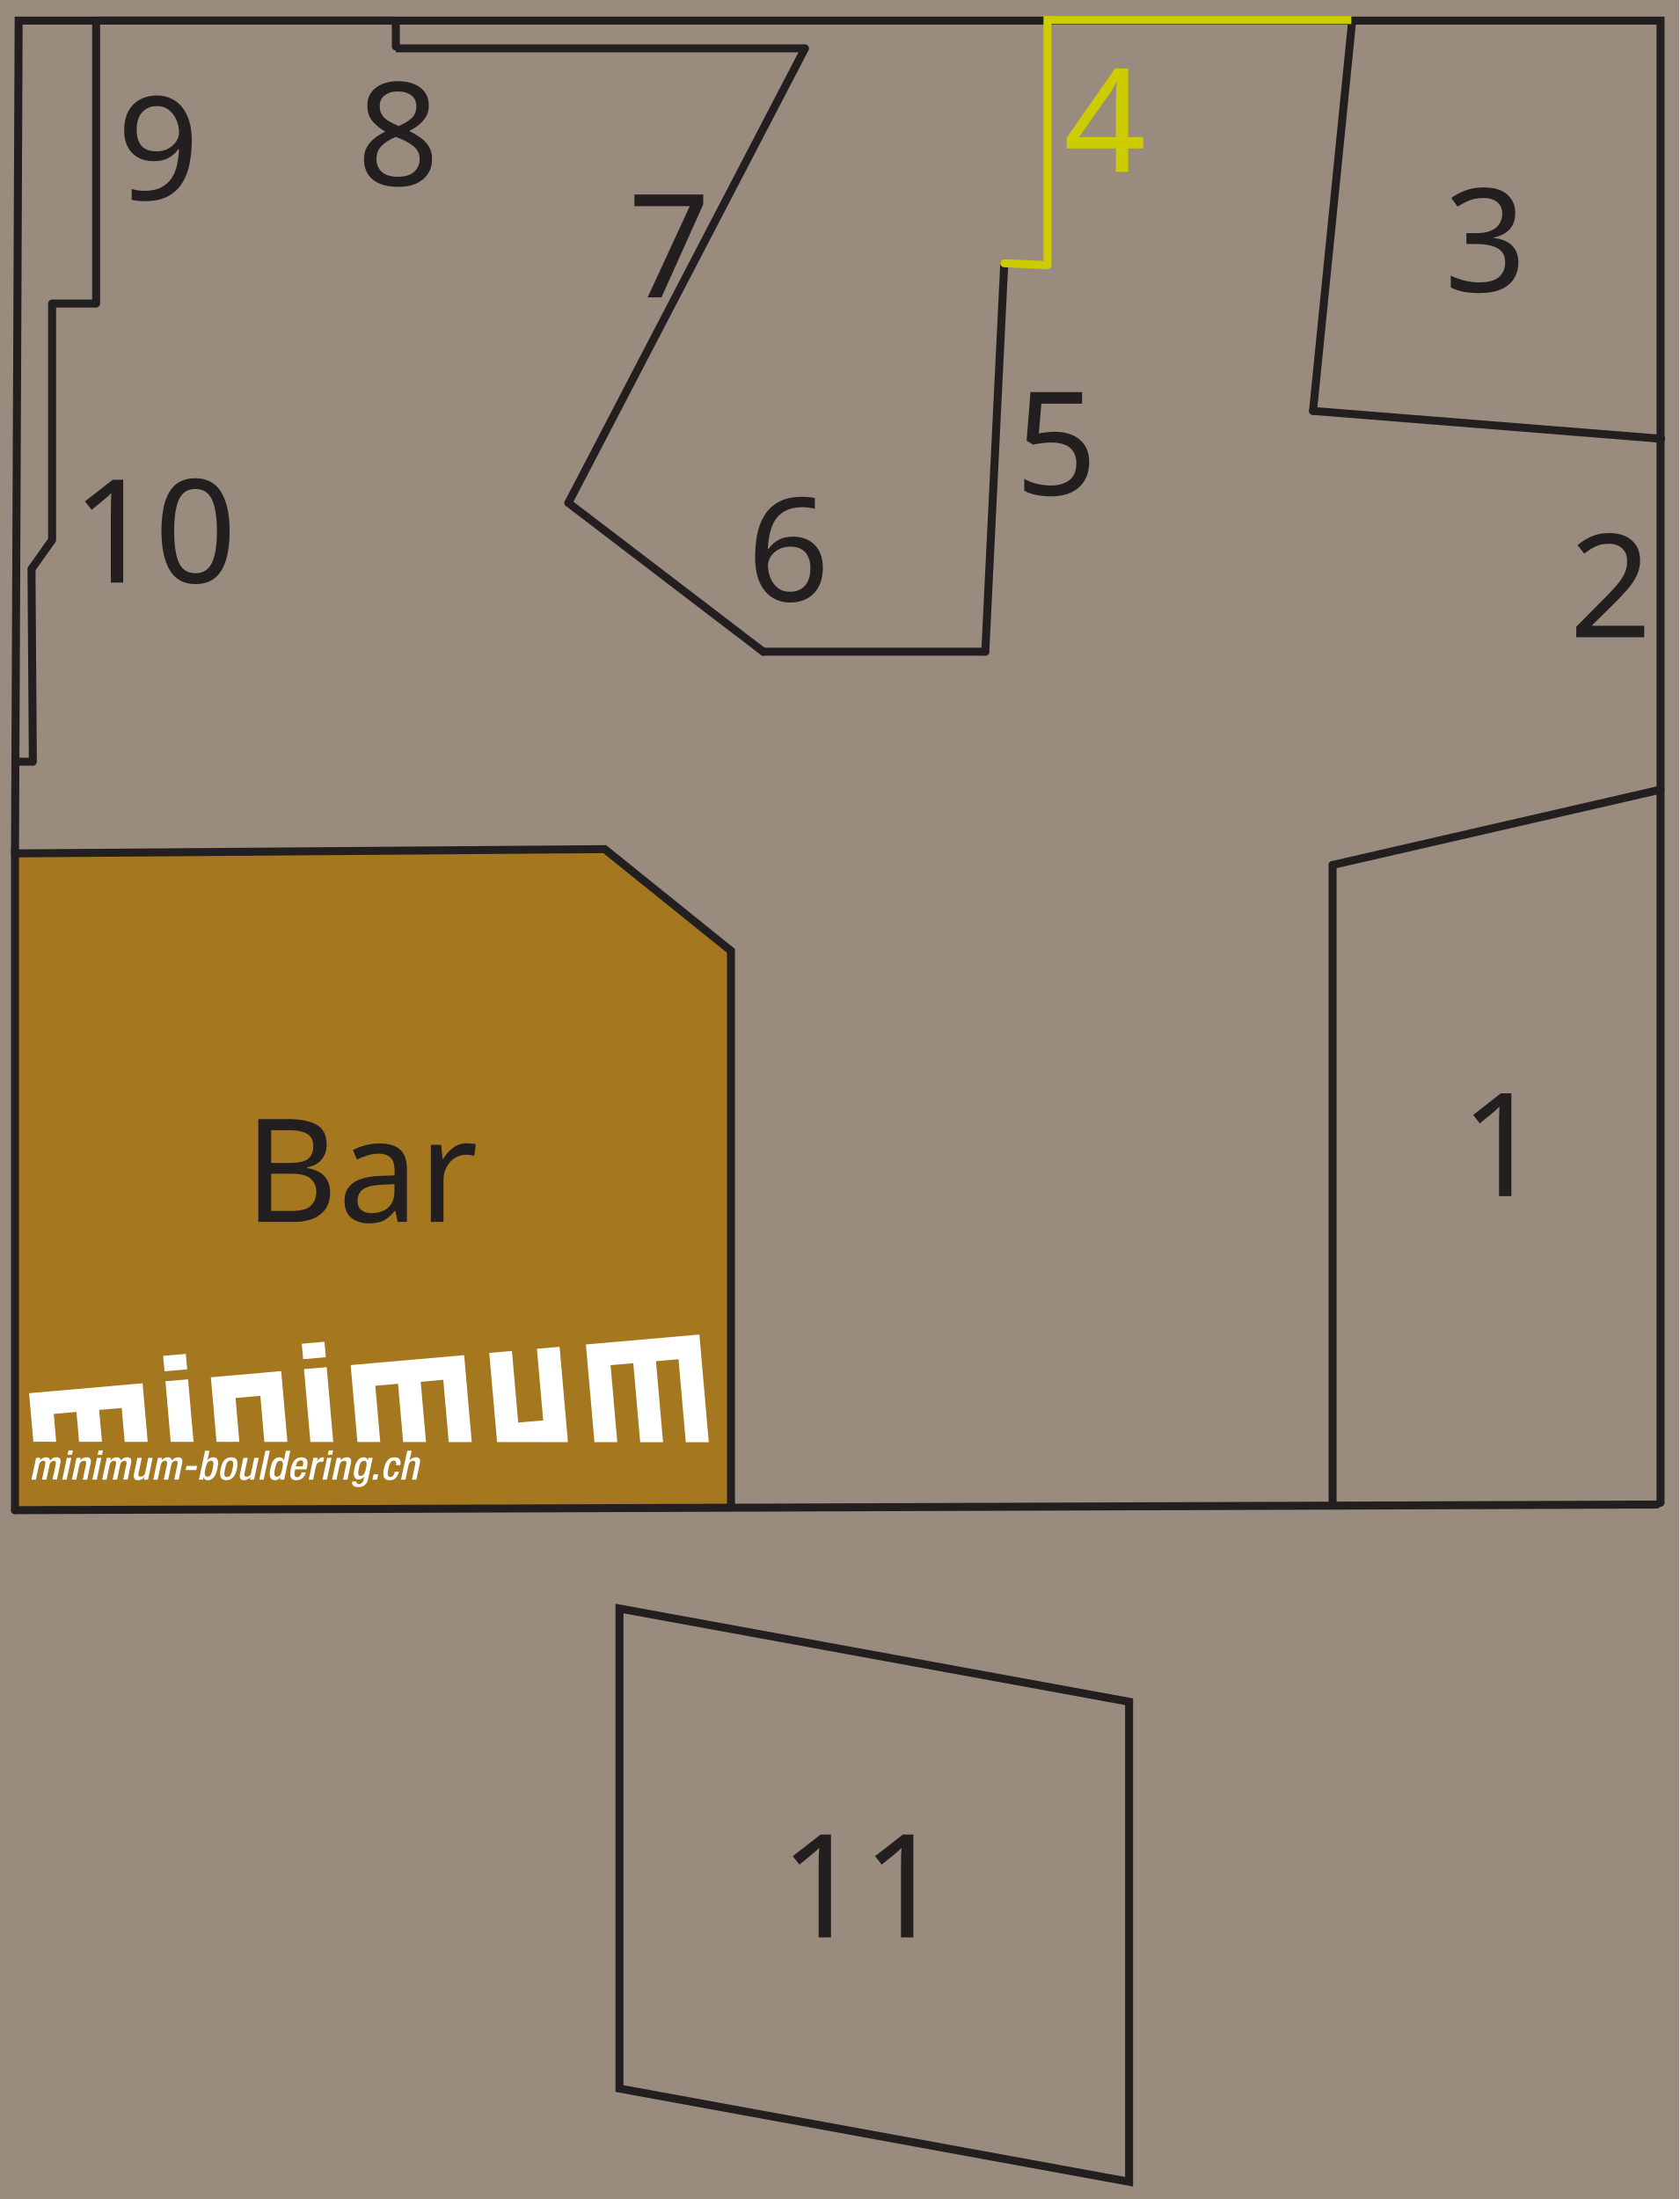
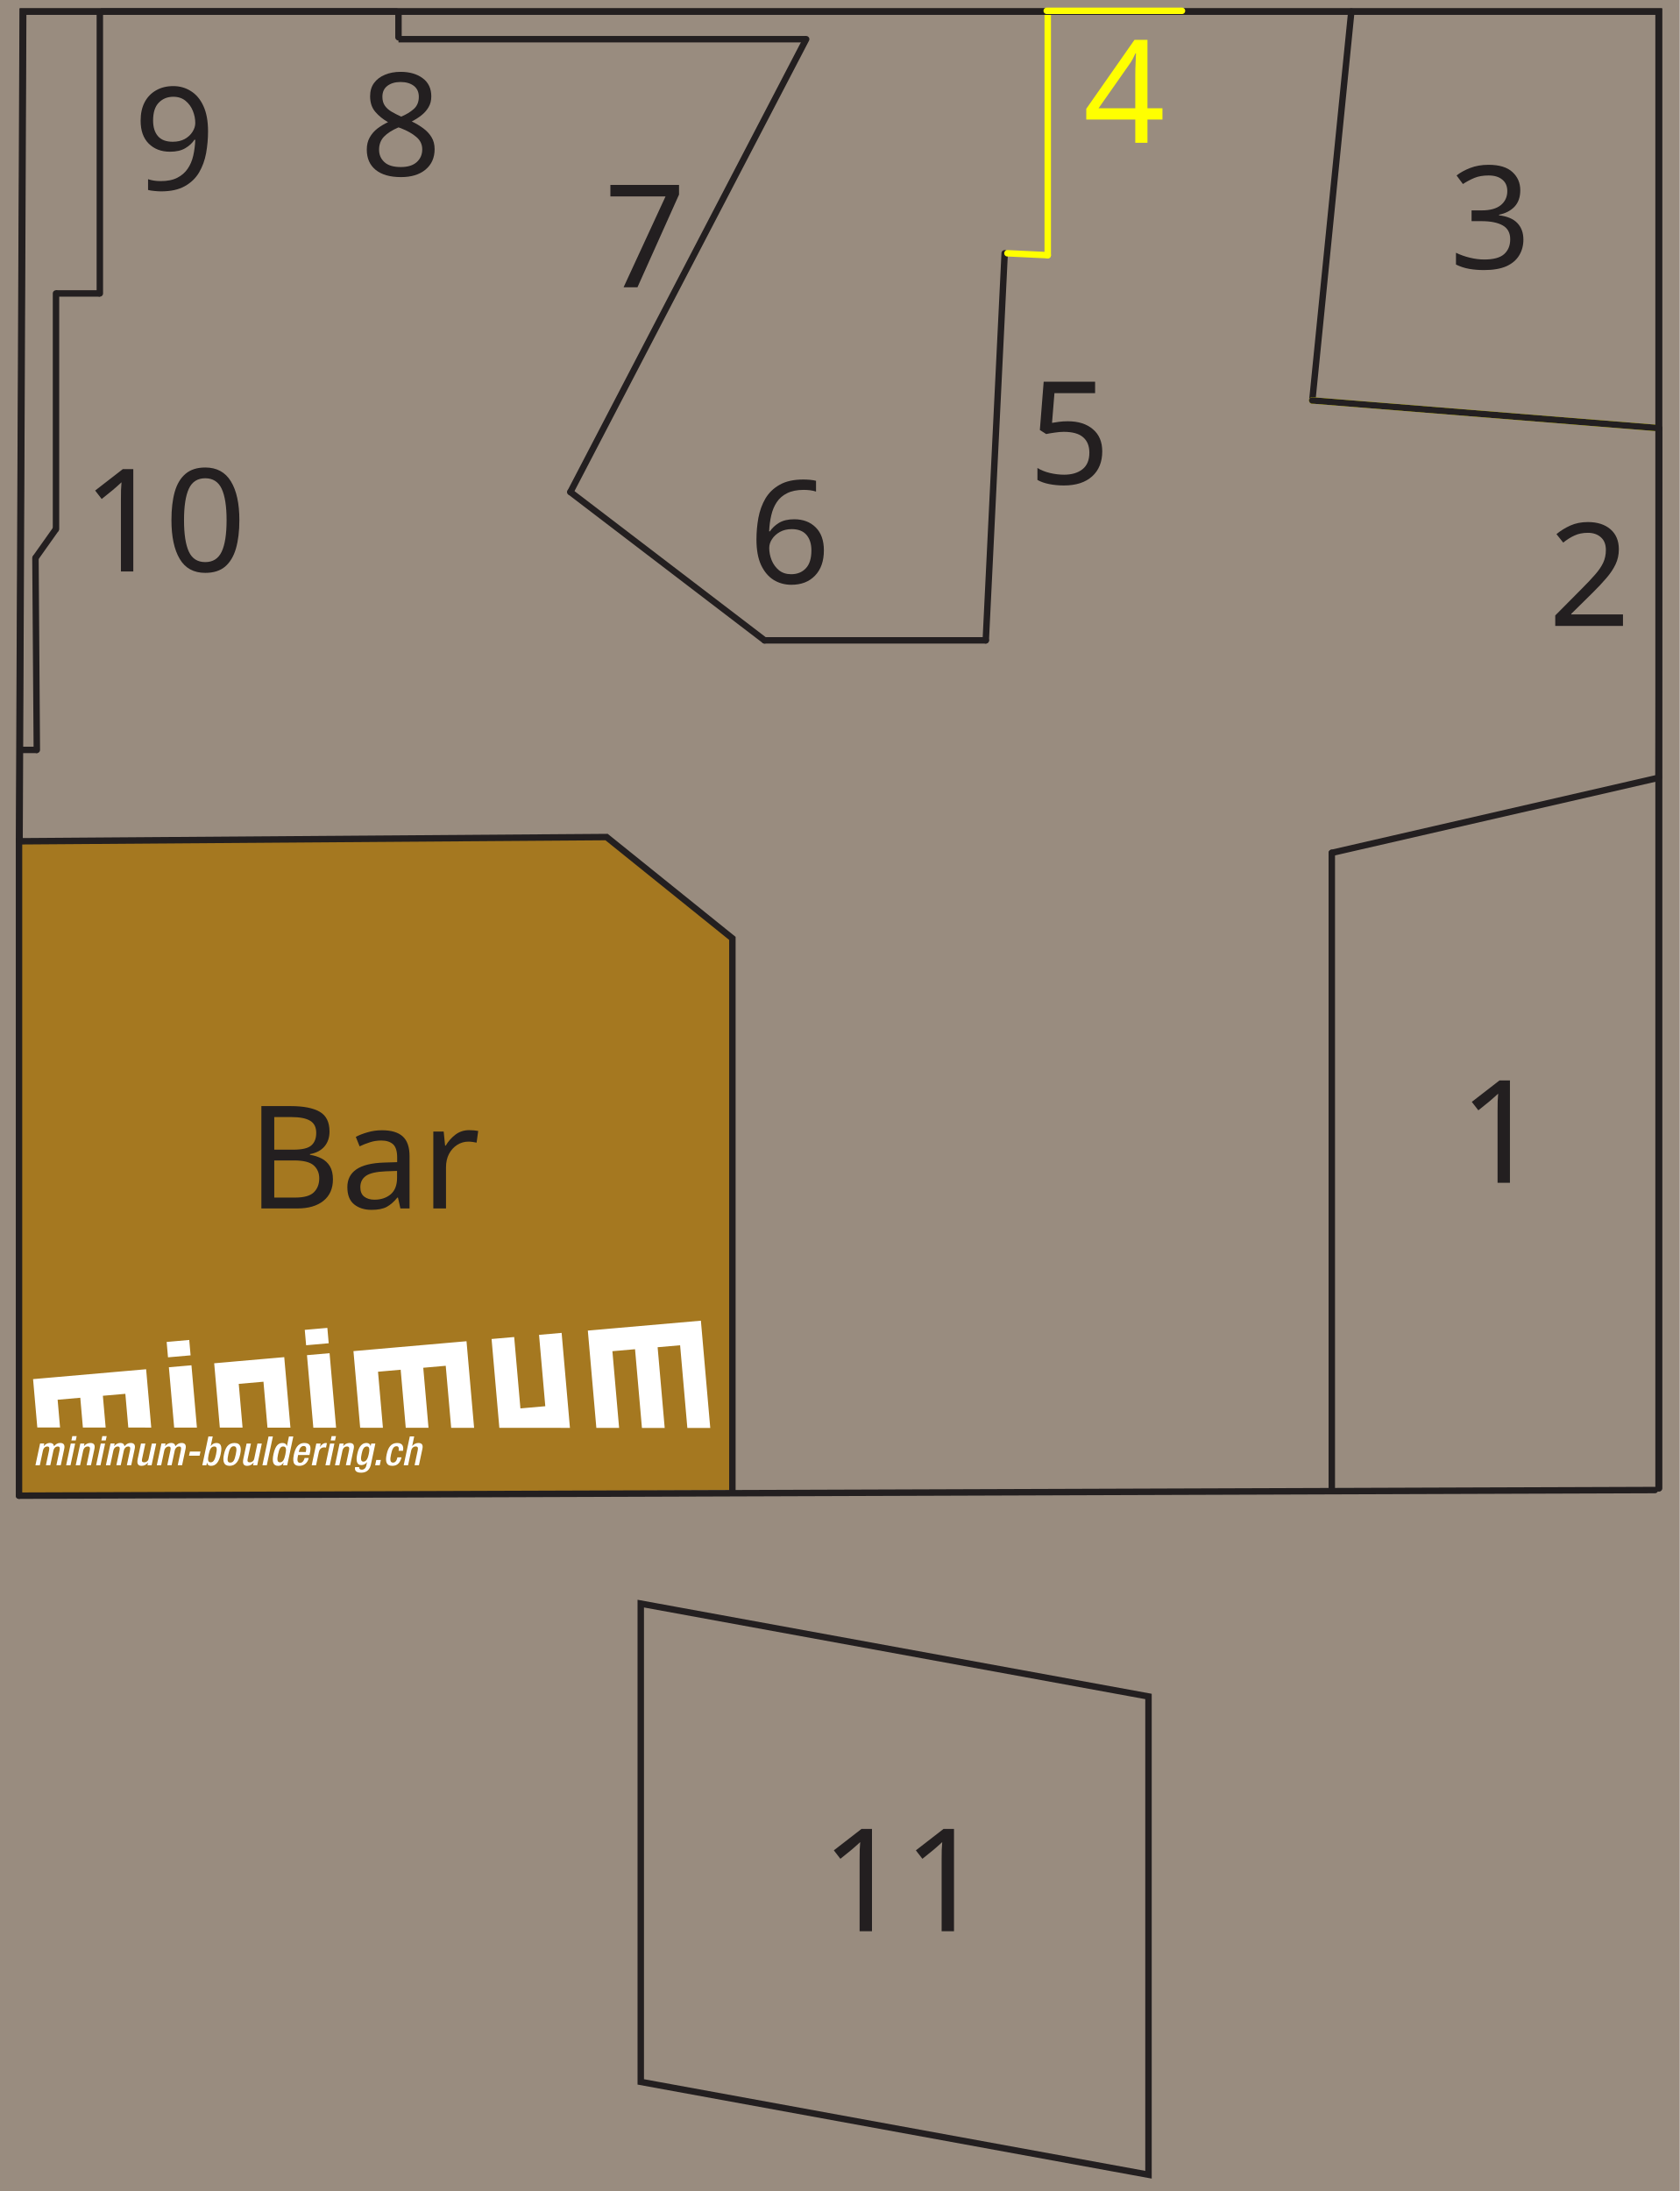
- <svg xmlns="http://www.w3.org/2000/svg" xmlns:xlink="http://www.w3.org/1999/xlink" version="1.1" id="Layer_1" x="0px" y="0px" width="210px" height="275px" viewBox="0 0 210 275" enable-background="new 0 0 210 275" xml:space="preserve">
-   <rect fill="#998C7F" width="210" height="275" />
-   <polyline fill="#A57820" stroke="#231F20" stroke-linecap="round" points="1.875,188.857 1.875,106.723 75.625,106.191   91.415,118.909 91.415,188.152 " />
-   <path fill="none" stroke="#231F20" d="M1.875,94.029" />
-   <path fill="none" stroke="#231F20" d="M1.875,114.418" />
-   <line fill="none" stroke="#231F20" x1="1.926" y1="95.255" x2="4.169" y2="95.253" />
-   <line fill="none" stroke="#231F20" stroke-linecap="round" x1="4.109" y1="95.253" x2="3.938" y2="71.161" />
-   <line fill="none" stroke="#231F20" x1="3.938" y1="71.161" x2="6.517" y2="67.522" />
-   <line fill="none" stroke="#231F20" stroke-linecap="round" x1="6.517" y1="67.522" x2="6.517" y2="37.96" />
-   <line fill="none" stroke="#231F20" x1="6.517" y1="37.96" x2="12.02" y2="37.96" />
-   <line fill="none" stroke="#231F20" stroke-linecap="round" x1="12.02" y1="37.96" x2="12.02" y2="2.932" />
-   <line fill="none" stroke="#231F20" stroke-linecap="round" x1="49.503" y1="2.932" x2="49.503" y2="5.81" />
-   <line fill="none" stroke="#231F20" x1="49.503" y1="6.049" x2="100.676" y2="6.049" />
-   <line fill="none" stroke="#231F20" stroke-linecap="round" x1="100.676" y1="6.049" x2="71.082" y2="62.886" />
-   <line fill="none" stroke="#231F20" stroke-linecap="round" x1="71.082" y1="62.886" x2="95.453" y2="81.5" />
-   <line fill="none" stroke="#231F20" stroke-linecap="round" x1="95.453" y1="81.5" x2="123.22" y2="81.5" />
-   <line fill="none" stroke="#231F20" stroke-linecap="round" x1="123.22" y1="81.5" x2="125.593" y2="32.92" />
-   <line fill="none" stroke="#CCCC00" stroke-linecap="round" x1="125.593" y1="32.92" x2="130.997" y2="33.161" />
-   <line fill="none" stroke="#231F20" stroke-linecap="round" x1="169.104" y1="2.578" x2="164.205" y2="51.39" />
-   <line fill="none" stroke="#231F20" stroke-linecap="round" x1="164.205" y1="51.39" x2="207.734" y2="54.868" />
-   <line fill="none" stroke="#231F20" stroke-linecap="round" x1="166.653" y1="108.174" x2="166.653" y2="188.152" />
-   <line fill="none" stroke="#231F20" stroke-linecap="round" x1="166.653" y1="108.174" x2="207.667" y2="98.75" />
+ <svg xmlns="http://www.w3.org/2000/svg" xmlns:xlink="http://www.w3.org/1999/xlink" version="1.1" id="Layer_1" x="0px" y="0px" width="260.787px" height="340.158px" viewBox="0 0 260.787 340.158" enable-background="new 0 0 260.787 340.158" xml:space="preserve">
+   <rect fill="#998C7F" width="260.787" height="340.158" />
+   <polyline fill="#A57820" stroke="#231F20" stroke-linecap="round" points="2.952,232.207 2.952,130.612 94.177,129.955   113.708,145.686 113.708,231.334 " />
+   <path fill="none" stroke="#231F20" d="M2.952,114.91" />
+   <path fill="none" stroke="#231F20" d="M2.952,140.13" />
+   <line fill="none" stroke="#231F20" x1="3.016" y1="116.427" x2="5.791" y2="116.425" />
+   <line fill="none" stroke="#231F20" stroke-linecap="round" x1="5.717" y1="116.425" x2="5.504" y2="86.625" />
+   <line fill="none" stroke="#231F20" x1="5.504" y1="86.625" x2="8.695" y2="82.124" />
+   <line fill="none" stroke="#231F20" stroke-linecap="round" x1="8.695" y1="82.124" x2="8.695" y2="45.557" />
+   <line fill="none" stroke="#231F20" x1="8.695" y1="45.557" x2="15.501" y2="45.557" />
+   <line fill="none" stroke="#231F20" stroke-linecap="round" x1="15.501" y1="45.557" x2="15.501" y2="2.229" />
+   <line fill="none" stroke="#231F20" stroke-linecap="round" x1="61.866" y1="2.229" x2="61.866" y2="5.79" />
+   <line fill="none" stroke="#231F20" x1="61.866" y1="6.084" x2="125.163" y2="6.084" />
+   <line fill="none" stroke="#231F20" stroke-linecap="round" x1="125.163" y1="6.084" x2="88.557" y2="76.388" />
+   <line fill="none" stroke="#231F20" stroke-linecap="round" x1="88.557" y1="76.388" x2="118.703" y2="99.414" />
+   <line fill="none" stroke="#231F20" stroke-linecap="round" x1="118.703" y1="99.414" x2="153.048" y2="99.414" />
+   <line fill="none" stroke="#231F20" stroke-linecap="round" x1="153.048" y1="99.414" x2="155.983" y2="39.323" />
+   <line fill="none" stroke="#FFFF00" stroke-linecap="round" stroke-linejoin="bevel" stroke-miterlimit="10" x1="156.413" y1="39.323" x2="162.669" y2="39.62" />
+   <line fill="none" stroke="#FFFF00" stroke-linecap="round" stroke-linejoin="bevel" stroke-miterlimit="10" x1="162.669" y1="39.62" x2="162.669" y2="1.792" />
+   <line fill="none" stroke="#231F20" stroke-linecap="round" x1="209.804" y1="1.792" x2="203.745" y2="62.169" />
+   <line fill="none" stroke="#FFFF00" stroke-linecap="round" stroke-linejoin="bevel" stroke-miterlimit="10" x1="203.745" y1="62.169" x2="257.588" y2="66.471" />
+   <line fill="none" stroke="#231F20" stroke-linecap="round" x1="206.772" y1="132.407" x2="206.772" y2="231.334" />
+   <line fill="none" stroke="#231F20" stroke-linecap="round" x1="206.772" y1="132.407" x2="257.504" y2="120.75" />
  <g>
-     <line fill="none" stroke="#231F20" stroke-linecap="round" x1="1.875" y1="188.857" x2="207.209" y2="188.152" />
+     <line fill="none" stroke="#231F20" stroke-linecap="round" x1="2.952" y1="232.207" x2="256.938" y2="231.334" />
  </g>
  <g>
    <g>
-       <text transform="matrix(1 0 0 1 182.6211 149.5869)" fill="#231F20" font-family="'MyriadPro-Regular'" font-size="18">1</text>
+       <text transform="matrix(1 0 0 1 226.5244 183.6323)" fill="#231F20" font-family="'MyriadPro-Regular'" font-size="22.265">1</text>
    </g>
  </g>
  <g>
-     <text transform="matrix(1 0 0 1 126.9512 61.8867)" fill="#231F20" font-family="'MyriadPro-Regular'" font-size="18">5</text>
+     <text transform="matrix(1 0 0 1 159.6641 75.1519)" fill="#231F20" font-family="'MyriadPro-Regular'" font-size="22.265">5</text>
  </g>
  <g>
    <g>
-       <text transform="matrix(1 0 0 1 133.0293 21.4795)" fill="#CCCC00" font-family="'MyriadPro-Regular'" font-size="18">4</text>
+       <text transform="matrix(1 0 0 1 168.1826 22.1714)" fill="#FFFF00" font-family="'MyriadPro-Regular'" font-size="22.265">4</text>
    </g>
  </g>
-   <text transform="matrix(1 0 0 1 14.624 24.9722)" fill="#231F20" font-family="'MyriadPro-Regular'" font-size="18">9</text>
+   <text transform="matrix(1 0 0 1 20.7227 29.4917)" fill="#231F20" font-family="'MyriadPro-Regular'" font-size="22.265">9</text>
  <g>
    <g>
-       <text transform="matrix(1 0 0 1 44.6421 23.1826)" fill="#231F20" font-family="'MyriadPro-Regular'" font-size="18">8</text>
+       <text transform="matrix(1 0 0 1 55.8535 27.2778)" fill="#231F20" font-family="'MyriadPro-Regular'" font-size="22.265">8</text>
    </g>
  </g>
  <g>
-     <g>
-       <text transform="matrix(1 0 0 1 78.541 37.187)" fill="#231F20" font-family="'MyriadPro-Regular'" font-size="18">7</text>
-     </g>
+     <text transform="matrix(1 0 0 1 93.7842 44.6011)" fill="#231F20" font-family="'MyriadPro-Regular'" font-size="22.265">7</text>
  </g>
  <g>
-     <text transform="matrix(1 0 0 1 93.4512 75.1597)" fill="#231F20" font-family="'MyriadPro-Regular'" font-size="18">6</text>
+     <text transform="matrix(1 0 0 1 116.2266 90.5698)" fill="#231F20" font-family="'MyriadPro-Regular'" font-size="22.265">6</text>
  </g>
-   <text transform="matrix(1 0 0 1 9.0186 72.8555)" fill="#231F20" font-family="'MyriadPro-Regular'" font-size="18">10</text>
+   <text transform="matrix(1 0 0 1 12.7891 88.7202)" fill="#231F20" font-family="'MyriadPro-Regular'" font-size="22.265">10</text>
  <g>
-     <text transform="matrix(1 0 0 1 97.5352 242.2832)" fill="#231F20" font-family="'MyriadPro-Regular'" font-size="18">11</text>
+     <text transform="matrix(1 0 0 1 127.4761 299.8335)" fill="#231F20" font-family="'MyriadPro-Regular'" font-size="22.265">11</text>
  </g>
-   <polygon fill="none" stroke="#231F20" stroke-linecap="round" points="141.202,272.842 77.473,261.188 77.473,201.158   141.202,212.812 " />
-   <text transform="matrix(1 0 0 1 30.5527 152.8066)" fill="#231F20" font-family="'MyriadPro-Regular'" font-size="18">Bar</text>
+   <polygon fill="none" stroke="#231F20" stroke-linecap="round" points="178.312,337.633 99.483,323.219 99.483,248.965   178.312,263.379 " />
+   <text transform="matrix(1 0 0 1 38.4248 187.6147)" fill="#231F20" font-family="'MyriadPro-Regular'" font-size="22.265">Bar</text>
  <g>
    <defs>
-       <rect id="SVGID_1_" x="3.639" y="166.896" width="85" height="19.078" />
+       <rect id="SVGID_1_" x="5.135" y="205.042" width="105.138" height="23.598" />
    </defs>
    <clipPath id="SVGID_2_">
      <use xlink:href="#SVGID_1_" overflow="visible" />
    </clipPath>
    <g clip-path="url(#SVGID_2_)">
      <g>
        <defs>
-           <rect id="SVGID_3_" x="-42.838" y="49.982" width="178.5" height="252.452" />
+           <rect id="SVGID_3_" x="-52.355" y="60.427" width="220.793" height="312.266" />
        </defs>
        <defs>
-           <rect id="SVGID_4_" x="-42.838" y="49.982" width="178.5" height="252.452" />
+           <rect id="SVGID_4_" x="-52.355" y="60.427" width="220.793" height="312.266" />
        </defs>
        <clipPath id="SVGID_5_">
          <use xlink:href="#SVGID_3_" overflow="visible" />
        </clipPath>
        <clipPath id="SVGID_6_" clip-path="url(#SVGID_5_)">
          <use xlink:href="#SVGID_4_" overflow="visible" />
        </clipPath>
-         <path clip-path="url(#SVGID_6_)" fill="#FFFFFF" d="M88.639,180.36l-1.084-12.417l-0.094-1.05l-11.355,0.994l-0.945,0.084     l-1.888,0.166c0,0,0.425,4.883,1.069,12.212l2.856,0.003l-0.841-9.629l2.842-0.248l0.864,9.88h2.857l-0.887-10.13l2.823-0.245     l0.908,10.378L88.639,180.36z M71.025,180.348l-0.102-1.176l-0.06-0.686l-0.882-10.062l-2.835,0.249l0.785,8.957l-1.952,0.171     l-0.968,0.085l-0.204,0.02l-0.783-8.96l-2.837,0.247l0.88,10.062l0.061,0.688l0.034,0.398L71.025,180.348z M58.996,180.34     l-0.952-10.868l-14.191,1.242c0,0,0.318,3.63,0.843,9.616l2.856,0.003l-0.615-7.032l2.843-0.25l0.637,7.282l2.856,0.005     l-0.658-7.535l2.82-0.249l0.683,7.786H58.996z M41.672,180.326l-0.817-9.353l-2.836,0.246l0.798,9.104L41.672,180.326z      M37.911,169.978l2.835-0.249l-0.169-1.93l-2.836,0.247L37.911,169.978z M35.942,180.322l-0.623-7.099l-0.061-0.686l-0.092-1.068     l-1.069,0.094l-1.207,0.105l-3.684,0.321l-0.945,0.086l-1.89,0.164l0.708,8.075l2.855,0.001l-0.479-5.489l3.103-0.271     l0.503,5.762L35.942,180.322z M24.204,180.314l-0.685-7.822l-2.833,0.246l0.663,7.574L24.204,180.314z M20.574,171.494     l2.835-0.248l-0.17-1.933l-2.834,0.25L20.574,171.494z M18.472,180.31l-0.55-6.275l-0.092-1.046l-11.357,0.994l-0.943,0.082     l-1.89,0.165c0,0,0.228,2.596,0.53,6.07l2.856,0.001l-0.304-3.483l2.843-0.249l0.326,3.735l2.858,0.002l-0.35-3.986l2.822-0.245     l0.37,4.234L18.472,180.31z" />
-         <path clip-path="url(#SVGID_6_)" fill="#FFFFFF" d="M3.937,185.042h0.549l0.389-1.831c0.074-0.355,0.325-0.532,0.542-0.532     c0.229,0,0.307,0.135,0.232,0.492l-0.397,1.869h0.55l0.389-1.829c0.073-0.356,0.325-0.532,0.548-0.532s0.3,0.135,0.226,0.491     l-0.397,1.868h0.548l0.44-2.073c0.113-0.526-0.125-0.724-0.51-0.724c-0.328,0-0.562,0.153-0.776,0.415     c-0.033-0.228-0.156-0.415-0.545-0.415c-0.259,0-0.549,0.147-0.736,0.39H4.971l0.069-0.319H4.518L3.937,185.042z M7.79,185.042     h0.547l0.581-2.728h-0.55L7.79,185.042z M8.449,181.93h0.547l0.116-0.547H8.565L8.449,181.93z M8.991,185.042h0.547l0.389-1.831     c0.076-0.355,0.325-0.532,0.55-0.532c0.273,0,0.351,0.135,0.273,0.492l-0.395,1.869h0.547l0.438-2.06     c0.116-0.549-0.106-0.736-0.523-0.736c-0.302,0-0.593,0.146-0.781,0.39h-0.015l0.067-0.321H9.571L8.991,185.042z M11.552,185.042     h0.549l0.578-2.728h-0.546L11.552,185.042z M12.213,181.93h0.547l0.119-0.547h-0.549L12.213,181.93z M12.779,185.042h0.548     l0.388-1.831c0.077-0.355,0.326-0.532,0.544-0.532c0.227,0,0.305,0.135,0.231,0.492l-0.399,1.869h0.548l0.389-1.829     c0.077-0.356,0.325-0.532,0.551-0.532c0.225,0,0.301,0.135,0.225,0.491l-0.396,1.868h0.547l0.441-2.073     c0.113-0.526-0.125-0.724-0.509-0.724c-0.329,0-0.566,0.153-0.779,0.415c-0.031-0.228-0.153-0.415-0.545-0.415     c-0.259,0-0.547,0.147-0.736,0.39h-0.016l0.067-0.319h-0.517L12.779,185.042z M17.997,185.042h0.517l0.578-2.728h-0.546     l-0.406,1.905c-0.064,0.305-0.309,0.455-0.542,0.455c-0.233,0-0.349-0.1-0.283-0.402l0.415-1.958h-0.548l-0.404,1.905     c-0.15,0.704,0.084,0.893,0.488,0.893c0.302,0,0.593-0.148,0.782-0.392h0.016L17.997,185.042z M19.168,185.042h0.546l0.39-1.831     c0.074-0.355,0.326-0.532,0.543-0.532c0.226,0,0.306,0.135,0.229,0.492l-0.395,1.869h0.545l0.39-1.829     c0.074-0.356,0.325-0.532,0.548-0.532c0.225,0,0.301,0.135,0.226,0.491l-0.396,1.868h0.546l0.441-2.073     c0.113-0.526-0.125-0.724-0.508-0.724c-0.329,0-0.565,0.153-0.778,0.415c-0.033-0.228-0.155-0.415-0.545-0.415     c-0.259,0-0.55,0.147-0.738,0.39h-0.013l0.067-0.319h-0.516L19.168,185.042z M23.211,183.837h1.329l0.111-0.518h-1.327     L23.211,183.837z M24.879,185.042h0.517l0.069-0.335h0.01c0.032,0.175,0.122,0.405,0.511,0.405c0.638,0,1.006-0.532,1.204-1.471     c0.259-1.21-0.128-1.396-0.544-1.396c-0.294,0-0.547,0.146-0.7,0.39h-0.012l0.258-1.209h-0.547L24.879,185.042z M25.675,183.709     c0.14-0.653,0.295-1.028,0.715-1.028c0.316,0,0.374,0.253,0.216,0.989c-0.131,0.616-0.295,1.005-0.675,1.005     C25.559,184.675,25.553,184.293,25.675,183.709 M27.599,183.678c-0.182,0.847-0.048,1.435,0.709,1.435     c0.759,0,1.144-0.588,1.323-1.435c0.18-0.847,0.083-1.433-0.714-1.433C28.126,182.245,27.777,182.831,27.599,183.678      M28.146,183.678c0.129-0.604,0.289-1.028,0.685-1.028c0.399,0,0.381,0.424,0.251,1.028c-0.147,0.695-0.289,1.029-0.688,1.029     C27.998,184.707,27.998,184.373,28.146,183.678 M31.255,185.042h0.517l0.578-2.728h-0.547l-0.404,1.905     c-0.065,0.305-0.311,0.455-0.544,0.455c-0.231,0-0.35-0.1-0.284-0.402l0.417-1.958H30.44l-0.405,1.905     c-0.148,0.704,0.084,0.893,0.491,0.893c0.302,0,0.593-0.148,0.781-0.392h0.016L31.255,185.042z M32.425,185.042h0.547l0.77-3.617     h-0.547L32.425,185.042z M35.019,185.042h0.517l0.77-3.617h-0.549l-0.257,1.21h-0.011c-0.05-0.244-0.242-0.39-0.537-0.39     c-0.413,0-0.879,0.187-1.137,1.396c-0.2,0.938-0.058,1.468,0.58,1.468c0.388,0,0.575-0.228,0.682-0.406h0.011L35.019,185.042z      M35.302,183.709c-0.125,0.584-0.292,0.966-0.666,0.966c-0.379,0-0.378-0.389-0.247-1.005c0.156-0.736,0.323-0.989,0.636-0.989     C35.444,182.681,35.44,183.056,35.302,183.709 M38.333,183.749l0.061-0.29c0.161-0.759,0.055-1.214-0.704-1.214     c-0.856,0-1.17,0.758-1.321,1.474c-0.268,1.261,0.255,1.394,0.702,1.394c0.594,0,1.037-0.381,1.165-0.983h-0.517     c-0.034,0.161-0.173,0.607-0.565,0.607c-0.407,0-0.356-0.464-0.277-0.83l0.032-0.157H38.333L38.333,183.749z M36.987,183.374     l0.014-0.055c0.074-0.355,0.254-0.698,0.603-0.698c0.31,0,0.365,0.265,0.293,0.606l-0.032,0.147L36.987,183.374L36.987,183.374z      M38.61,185.042h0.547l0.347-1.634c0.107-0.506,0.431-0.616,0.678-0.616c0.094,0,0.184,0.021,0.223,0.031l0.118-0.558     c-0.034-0.01-0.067-0.02-0.128-0.02c-0.309,0-0.552,0.191-0.739,0.495h-0.009l0.092-0.426h-0.55L38.61,185.042z M40.334,185.042     h0.545l0.581-2.728h-0.548L40.334,185.042z M40.994,181.93h0.547l0.117-0.547H41.11L40.994,181.93z M41.534,185.042h0.549     l0.39-1.831c0.074-0.355,0.325-0.532,0.548-0.532c0.276,0,0.352,0.135,0.276,0.492l-0.396,1.869h0.546l0.437-2.06     c0.117-0.549-0.104-0.736-0.519-0.736c-0.305,0-0.595,0.146-0.783,0.39h-0.017l0.067-0.321h-0.517L41.534,185.042z      M44.054,185.275c-0.046,0.223-0.059,0.698,0.753,0.698c0.734,0,1.104-0.399,1.244-1.063l0.551-2.596h-0.517l-0.072,0.335h-0.008     c-0.008-0.198-0.193-0.404-0.513-0.404c-0.775,0-1.039,0.805-1.165,1.402c-0.158,0.743-0.115,1.372,0.523,1.372     c0.265,0,0.548-0.138,0.698-0.374h0.008l-0.092,0.441c-0.067,0.312-0.287,0.511-0.57,0.511c-0.243,0-0.36-0.157-0.325-0.326     h-0.515V185.275z M44.886,183.591c0.107-0.505,0.261-0.912,0.656-0.912c0.38,0,0.33,0.492,0.236,0.938     c-0.091,0.43-0.252,0.968-0.676,0.968C44.697,184.585,44.789,184.058,44.886,183.591 M46.575,185.042h0.578l0.141-0.669h-0.577     L46.575,185.042z M49.371,184.047c-0.088,0.411-0.254,0.664-0.556,0.66c-0.396,0-0.374-0.427-0.247-1.029     c0.128-0.604,0.289-1.028,0.683-1.028c0.323-0.01,0.323,0.319,0.27,0.573h0.547c0.071-0.34,0.088-0.989-0.729-0.978     c-0.791,0-1.137,0.586-1.319,1.433c-0.18,0.847-0.082,1.435,0.709,1.435c0.673,0,0.984-0.413,1.158-1.065H49.371z      M50.157,185.042h0.549l0.39-1.831c0.073-0.355,0.325-0.532,0.549-0.532c0.274,0,0.352,0.135,0.275,0.492l-0.396,1.869h0.545     l0.438-2.06c0.117-0.549-0.106-0.736-0.52-0.736c-0.279,0-0.547,0.141-0.749,0.374l-0.012-0.011l0.253-1.186h-0.552     L50.157,185.042z" />
+         <path clip-path="url(#SVGID_6_)" fill="#FFFFFF" d="M110.273,221.696l-1.34-15.357l-0.116-1.3l-14.046,1.229l-1.169,0.104     l-2.336,0.205c0,0,0.525,6.04,1.322,15.106l3.533,0.003l-1.041-11.91l3.516-0.307l1.069,12.221h3.534l-1.097-12.53l3.491-0.304     l1.123,12.837L110.273,221.696z M88.487,221.68l-0.126-1.454l-0.074-0.847l-1.09-12.447l-3.507,0.308l0.971,11.079l-2.414,0.212     l-1.197,0.105l-0.251,0.023l-0.968-11.083l-3.51,0.306l1.089,12.445l0.075,0.851l0.042,0.493L88.487,221.68z M73.607,221.671     l-1.178-13.443l-17.553,1.537c0,0,0.393,4.489,1.042,11.895l3.533,0.003l-0.761-8.698l3.517-0.31l0.788,9.008l3.533,0.006     l-0.813-9.32l3.488-0.309l0.845,9.632H73.607z M52.179,221.654l-1.011-11.568l-3.508,0.305l0.987,11.262L52.179,221.654z      M47.527,208.854l3.507-0.309l-0.209-2.387l-3.508,0.306L47.527,208.854z M45.091,221.65l-0.77-8.781l-0.076-0.848l-0.113-1.321     l-1.322,0.116l-1.494,0.13l-4.556,0.397l-1.168,0.106l-2.338,0.203l0.875,9.988l3.531,0.001l-0.593-6.79l3.837-0.336l0.623,7.128     L45.091,221.65z M30.572,221.639l-0.847-9.675l-3.505,0.304l0.82,9.369L30.572,221.639z M26.083,210.729l3.507-0.307l-0.21-2.391     l-3.505,0.31L26.083,210.729z M23.482,221.634l-0.681-7.763l-0.114-1.294l-14.048,1.229l-1.167,0.102l-2.337,0.204     c0,0,0.282,3.211,0.656,7.509l3.533,0.001l-0.376-4.308l3.517-0.309l0.403,4.62l3.536,0.002l-0.433-4.93l3.491-0.304l0.457,5.238     L23.482,221.634z" />
+         <path clip-path="url(#SVGID_6_)" fill="#FFFFFF" d="M5.502,227.488h0.679l0.481-2.266c0.092-0.439,0.403-0.658,0.671-0.658     c0.283,0,0.379,0.166,0.287,0.608l-0.492,2.312h0.68l0.482-2.263c0.09-0.44,0.402-0.658,0.678-0.658s0.371,0.166,0.279,0.607     l-0.492,2.312h0.678l0.544-2.565c0.14-0.65-0.154-0.895-0.631-0.895c-0.406,0-0.695,0.189-0.959,0.514     c-0.041-0.282-0.193-0.514-0.674-0.514c-0.32,0-0.68,0.183-0.91,0.482H6.783l0.086-0.395H6.222L5.502,227.488z M10.269,227.488     h0.677l0.719-3.374h-0.68L10.269,227.488z M11.084,223.637h0.677l0.143-0.676h-0.677L11.084,223.637z M11.755,227.488h0.677     l0.481-2.266c0.094-0.439,0.402-0.658,0.681-0.658c0.338,0,0.435,0.166,0.338,0.608l-0.488,2.312h0.676l0.542-2.547     c0.143-0.679-0.132-0.911-0.647-0.911c-0.374,0-0.733,0.181-0.967,0.481H13.03l0.083-0.396h-0.64L11.755,227.488z      M14.923,227.488h0.679l0.715-3.374h-0.675L14.923,227.488z M15.741,223.637h0.677l0.147-0.676h-0.679L15.741,223.637z      M16.441,227.488h0.677l0.48-2.266c0.095-0.439,0.403-0.658,0.673-0.658c0.281,0,0.377,0.166,0.287,0.608l-0.494,2.312h0.678     l0.481-2.263c0.095-0.44,0.402-0.658,0.681-0.658s0.373,0.166,0.279,0.607l-0.489,2.312h0.677l0.545-2.565     c0.14-0.65-0.155-0.895-0.63-0.895c-0.406,0-0.7,0.189-0.963,0.514c-0.039-0.282-0.189-0.514-0.674-0.514     c-0.32,0-0.677,0.183-0.91,0.482h-0.02l0.083-0.395h-0.639L16.441,227.488z M22.895,227.488h0.64l0.715-3.374h-0.676     l-0.501,2.357c-0.079,0.376-0.382,0.562-0.671,0.562c-0.288,0-0.432-0.123-0.35-0.497l0.513-2.422h-0.678l-0.5,2.357     c-0.187,0.87,0.104,1.103,0.604,1.103c0.374,0,0.733-0.183,0.967-0.484h0.02L22.895,227.488z M24.344,227.488h0.676l0.482-2.266     c0.092-0.439,0.403-0.658,0.672-0.658c0.279,0,0.378,0.166,0.283,0.608l-0.489,2.312h0.675l0.482-2.263     c0.092-0.44,0.402-0.658,0.678-0.658c0.278,0,0.372,0.166,0.28,0.607l-0.49,2.312h0.676l0.545-2.565     c0.14-0.65-0.154-0.895-0.628-0.895c-0.408,0-0.699,0.189-0.963,0.514c-0.041-0.282-0.192-0.514-0.674-0.514     c-0.321,0-0.681,0.183-0.913,0.482h-0.016l0.083-0.395h-0.638L24.344,227.488z M29.344,225.997h1.644l0.138-0.64h-1.642     L29.344,225.997z M31.407,227.488h0.639l0.086-0.415h0.012c0.039,0.217,0.15,0.501,0.631,0.501c0.789,0,1.245-0.657,1.49-1.819     c0.32-1.495-0.158-1.726-0.673-1.726c-0.364,0-0.676,0.181-0.866,0.482h-0.014l0.319-1.496h-0.677L31.407,227.488z      M32.392,225.839c0.173-0.809,0.365-1.273,0.884-1.273c0.392,0,0.463,0.314,0.268,1.225c-0.162,0.763-0.365,1.242-0.835,1.242     C32.248,227.033,32.241,226.561,32.392,225.839 M34.771,225.8c-0.225,1.047-0.059,1.773,0.877,1.773     c0.939,0,1.415-0.727,1.637-1.773c0.222-1.048,0.102-1.772-0.884-1.772C35.423,224.028,34.992,224.752,34.771,225.8      M35.448,225.8c0.159-0.748,0.358-1.271,0.847-1.271c0.494,0,0.471,0.523,0.311,1.271c-0.182,0.86-0.357,1.272-0.852,1.272     C35.266,227.073,35.266,226.661,35.448,225.8 M39.294,227.488h0.639l0.715-3.374h-0.677l-0.5,2.357     c-0.081,0.376-0.384,0.562-0.673,0.562c-0.286,0-0.433-0.123-0.352-0.497l0.517-2.422h-0.677l-0.502,2.357     c-0.183,0.87,0.105,1.103,0.607,1.103c0.374,0,0.733-0.183,0.965-0.484h0.02L39.294,227.488z M40.742,227.488h0.677l0.952-4.475     h-0.676L40.742,227.488z M43.95,227.488h0.639l0.952-4.475h-0.68l-0.317,1.497h-0.014c-0.062-0.302-0.299-0.482-0.664-0.482     c-0.511,0-1.087,0.231-1.407,1.727c-0.247,1.162-0.071,1.816,0.717,1.816c0.48,0,0.712-0.281,0.844-0.502h0.013L43.95,227.488z      M44.299,225.839c-0.155,0.722-0.361,1.193-0.824,1.193c-0.469,0-0.467-0.479-0.305-1.242c0.193-0.91,0.399-1.225,0.786-1.225     C44.476,224.566,44.471,225.031,44.299,225.839 M48.05,225.888l0.075-0.358c0.199-0.939,0.068-1.502-0.87-1.502     c-1.059,0-1.447,0.938-1.635,1.823c-0.331,1.559,0.316,1.723,0.869,1.723c0.734,0,1.283-0.471,1.44-1.216H47.29     c-0.042,0.199-0.215,0.752-0.7,0.752c-0.503,0-0.44-0.574-0.343-1.027l0.04-0.194H48.05L48.05,225.888z M46.385,225.424     l0.017-0.067c0.091-0.44,0.314-0.864,0.746-0.864c0.383,0,0.451,0.327,0.362,0.751l-0.039,0.182L46.385,225.424L46.385,225.424z      M48.392,227.488h0.677l0.428-2.021c0.133-0.625,0.533-0.762,0.839-0.762c0.116,0,0.227,0.024,0.276,0.038l0.146-0.689     c-0.042-0.013-0.083-0.024-0.158-0.024c-0.382,0-0.684,0.237-0.914,0.613h-0.011l0.113-0.527h-0.68L48.392,227.488z      M50.525,227.488h0.674l0.718-3.374h-0.678L50.525,227.488z M51.341,223.637h0.676l0.145-0.676h-0.678L51.341,223.637z      M52.008,227.488h0.678l0.482-2.266c0.091-0.439,0.402-0.658,0.677-0.658c0.342,0,0.436,0.166,0.342,0.608l-0.491,2.312h0.675     l0.541-2.547c0.145-0.679-0.129-0.911-0.642-0.911c-0.377,0-0.736,0.181-0.968,0.481h-0.021l0.083-0.396h-0.64L52.008,227.488z      M55.125,227.776c-0.058,0.276-0.072,0.863,0.932,0.863c0.908,0,1.366-0.493,1.538-1.314l0.681-3.211h-0.639l-0.09,0.415h-0.01     c-0.011-0.246-0.239-0.501-0.634-0.501c-0.958,0-1.285,0.995-1.44,1.734c-0.196,0.919-0.143,1.697,0.646,1.697     c0.328,0,0.678-0.17,0.864-0.462h0.011l-0.114,0.546c-0.083,0.386-0.355,0.632-0.706,0.632c-0.3,0-0.446-0.195-0.402-0.404     h-0.638V227.776z M56.154,225.693c0.132-0.624,0.322-1.129,0.811-1.129c0.471,0,0.409,0.608,0.292,1.161     c-0.113,0.532-0.312,1.197-0.836,1.197C55.92,226.922,56.035,226.27,56.154,225.693 M58.244,227.488h0.715l0.173-0.827h-0.713     L58.244,227.488z M61.703,226.257c-0.109,0.508-0.314,0.821-0.688,0.815c-0.489,0-0.462-0.527-0.305-1.272     c0.158-0.748,0.357-1.271,0.845-1.271c0.399-0.013,0.399,0.395,0.333,0.708h0.677c0.088-0.42,0.109-1.224-0.902-1.209     c-0.979,0-1.407,0.725-1.632,1.772c-0.223,1.047-0.101,1.773,0.877,1.773c0.833,0,1.217-0.51,1.432-1.316H61.703z      M62.675,227.488h0.679l0.482-2.266c0.09-0.439,0.401-0.658,0.679-0.658c0.339,0,0.435,0.166,0.34,0.608l-0.49,2.312h0.674     l0.542-2.547c0.145-0.679-0.132-0.911-0.644-0.911c-0.345,0-0.677,0.174-0.926,0.463l-0.014-0.014l0.312-1.466h-0.683     L62.675,227.488z" />
      </g>
    </g>
  </g>
  <g>
    <g>
-       <text transform="matrix(1 0 0 1 180.6211 36.4683)" fill="#231F20" font-family="'MyriadPro-Regular'" font-size="18">3</text>
+       <text transform="matrix(1 0 0 1 225.0508 41.7104)" fill="#231F20" font-family="'MyriadPro-Regular'" font-size="22.265">3</text>
    </g>
  </g>
  <g>
-     <text transform="matrix(1 0 0 1 196.2656 79.6904)" fill="#231F20" font-family="'MyriadPro-Regular'" font-size="18">2</text>
+     <text transform="matrix(1 0 0 1 240.4023 97.1743)" fill="#231F20" font-family="'MyriadPro-Regular'" font-size="22.265">2</text>
  </g>
  <g>
-     <polyline fill="none" stroke="#231F20" stroke-linecap="round" points="207.667,187.929 207.667,2.578 2.333,2.578 1.875,106.723     " />
-     <path fill="none" stroke="#231F20" d="M206.941,188.634" />
+     <polyline fill="none" stroke="#231F20" stroke-linecap="round" points="257.504,231.058 257.504,1.792 3.519,1.792 2.952,130.612     " />
+     <path fill="none" stroke="#231F20" d="M256.606,231.93" />
  </g>
-   <line fill="none" stroke="#231F20" x1="12.125" y1="2.578" x2="49.375" y2="2.578" />
-   <line fill="none" stroke="#CCCC00" x1="131" y1="2.5" x2="169" y2="2.5" />
-   <line fill="none" stroke="#CCCC00" x1="130.997" y1="33.161" x2="130.997" y2="2.002" />
+   <g>
+     <polyline fill="none" stroke="#231F20" stroke-linecap="round" points="257.588,231.058 257.588,1.792 3.603,1.792 3.036,130.612     " />
+     <path fill="none" stroke="#231F20" d="M256.69,231.93" />
+   </g>
+   <line fill="none" stroke="#231F20" x1="15.632" y1="1.792" x2="61.707" y2="1.792" />
+   <line fill="none" stroke="#231F20" stroke-linecap="round" x1="257.588" y1="66.471" x2="257.504" y2="120.75" />
+   <line fill="none" stroke="#231F20" stroke-linecap="round" x1="203.745" y1="62.169" x2="257.588" y2="66.471" />
+   <line fill="none" stroke="#FFFF00" stroke-linecap="round" stroke-linejoin="bevel" stroke-miterlimit="10" x1="162.512" y1="1.681" x2="183.512" y2="1.681" />
</svg>
